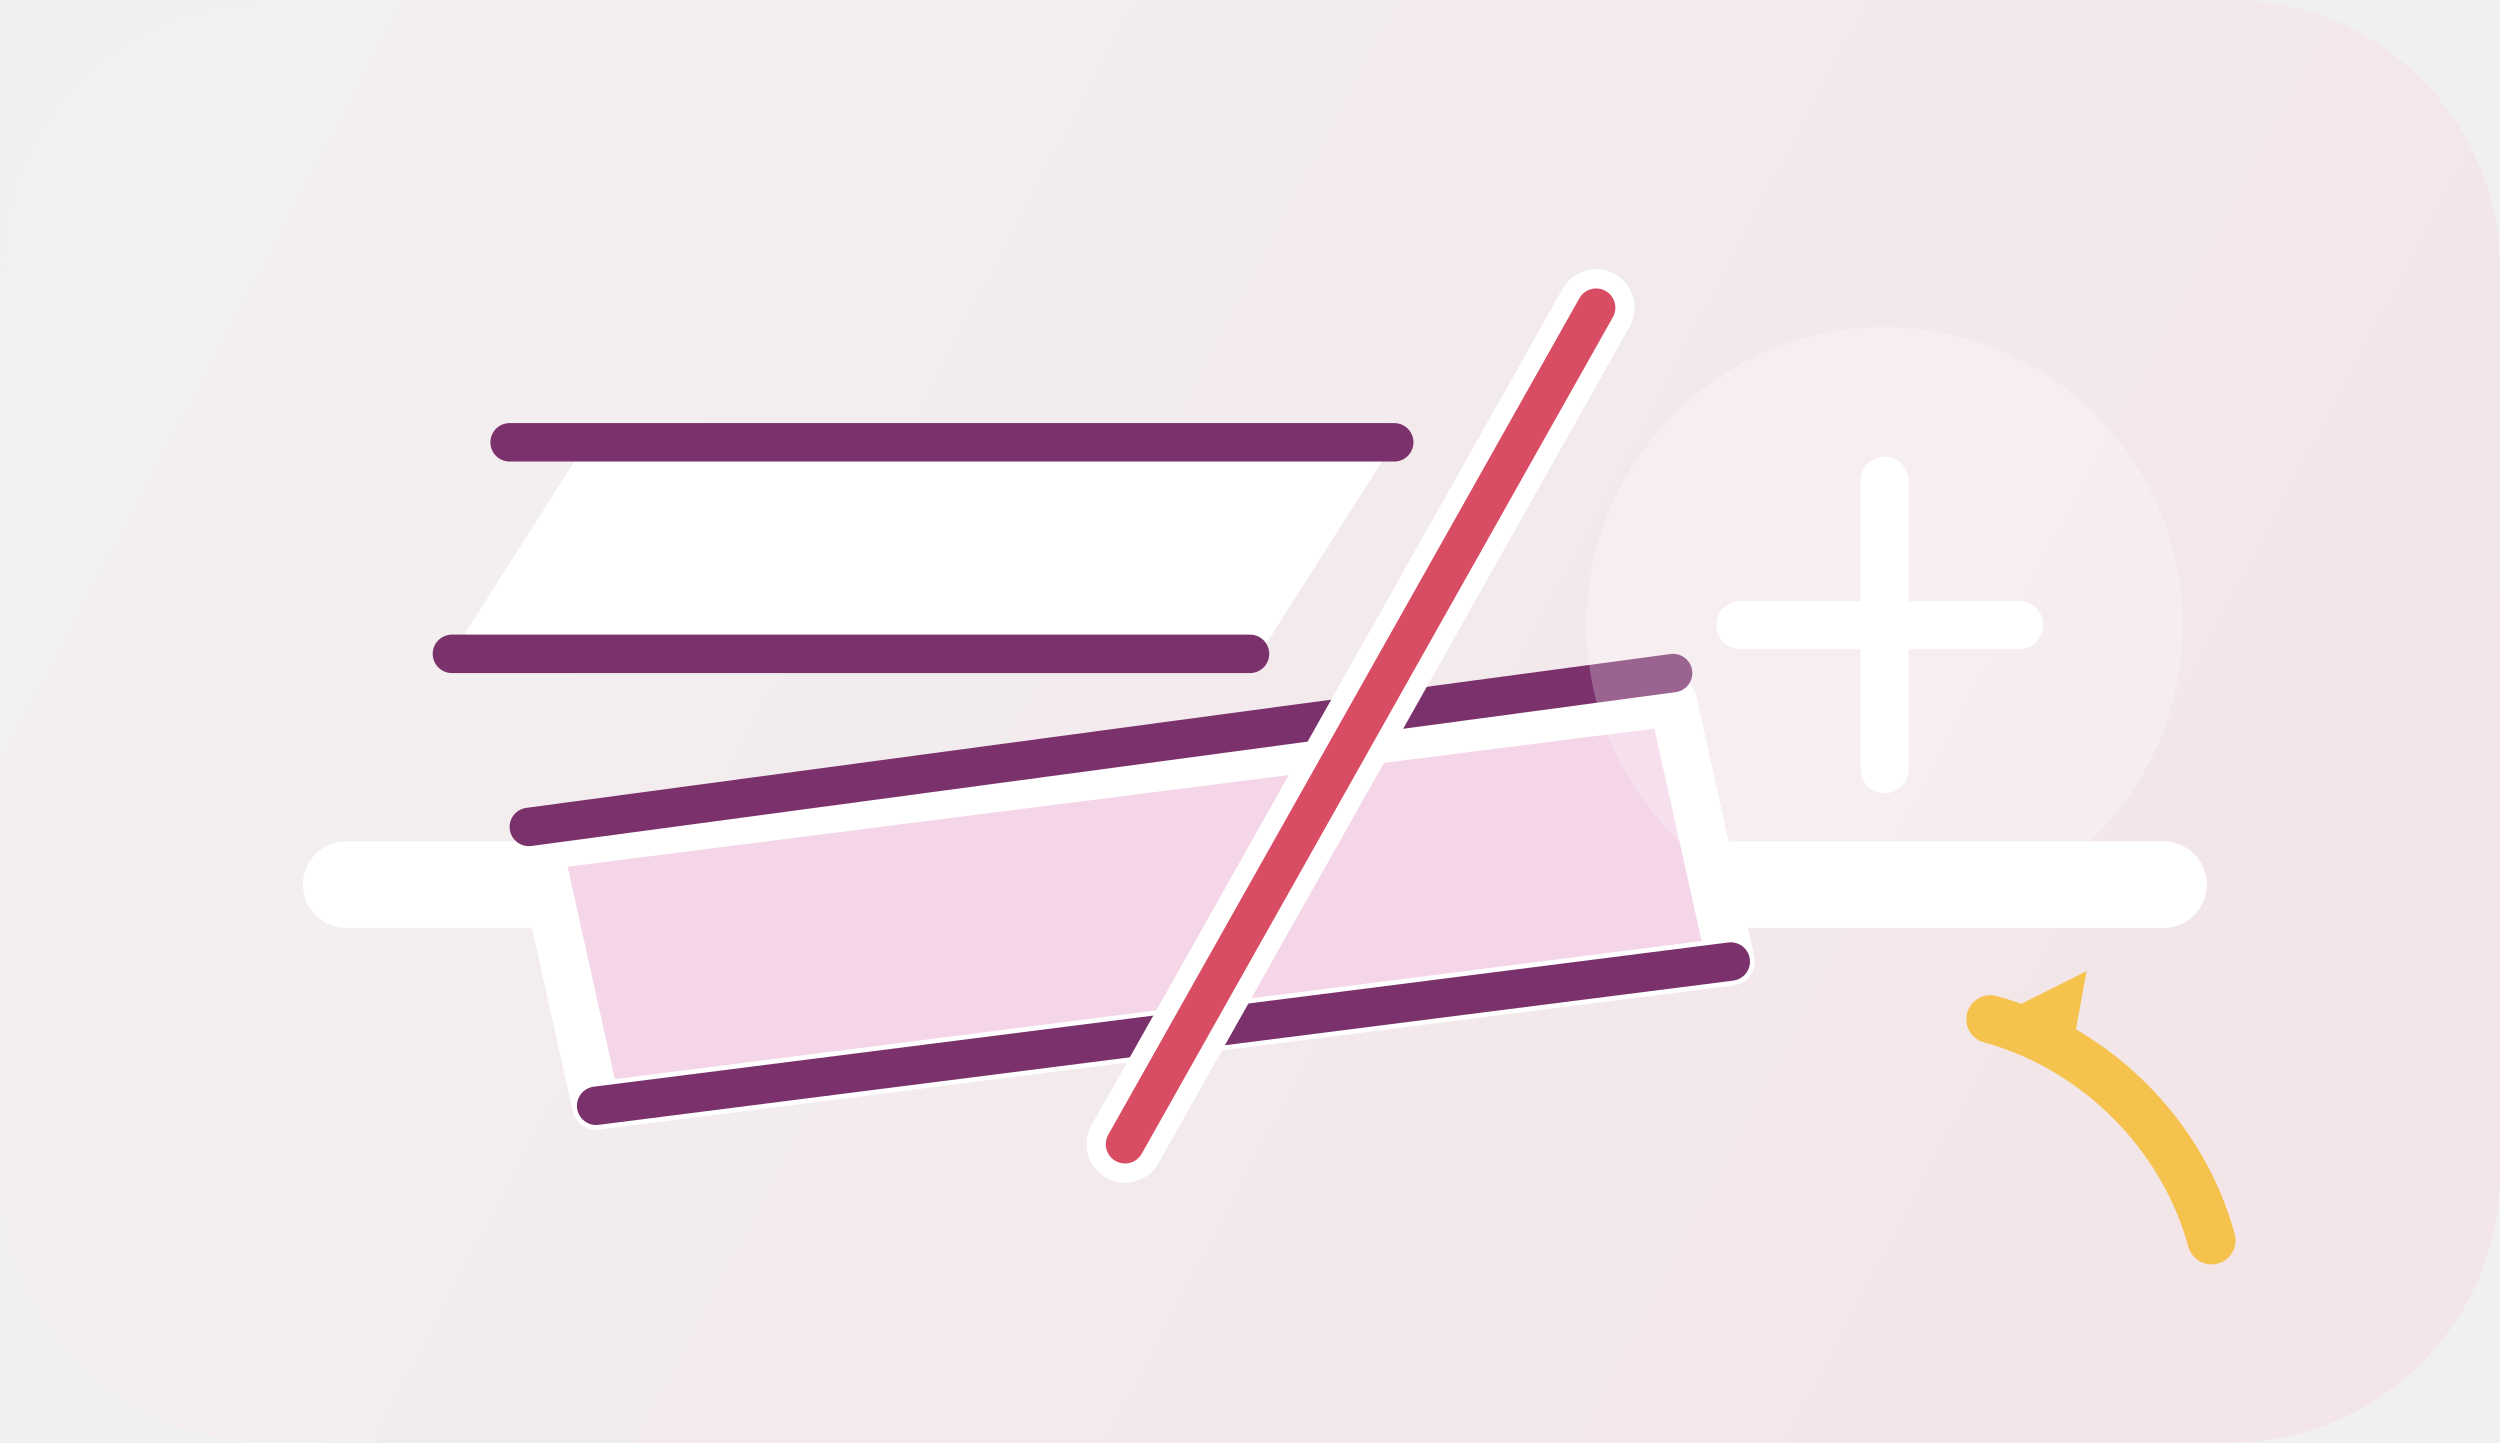
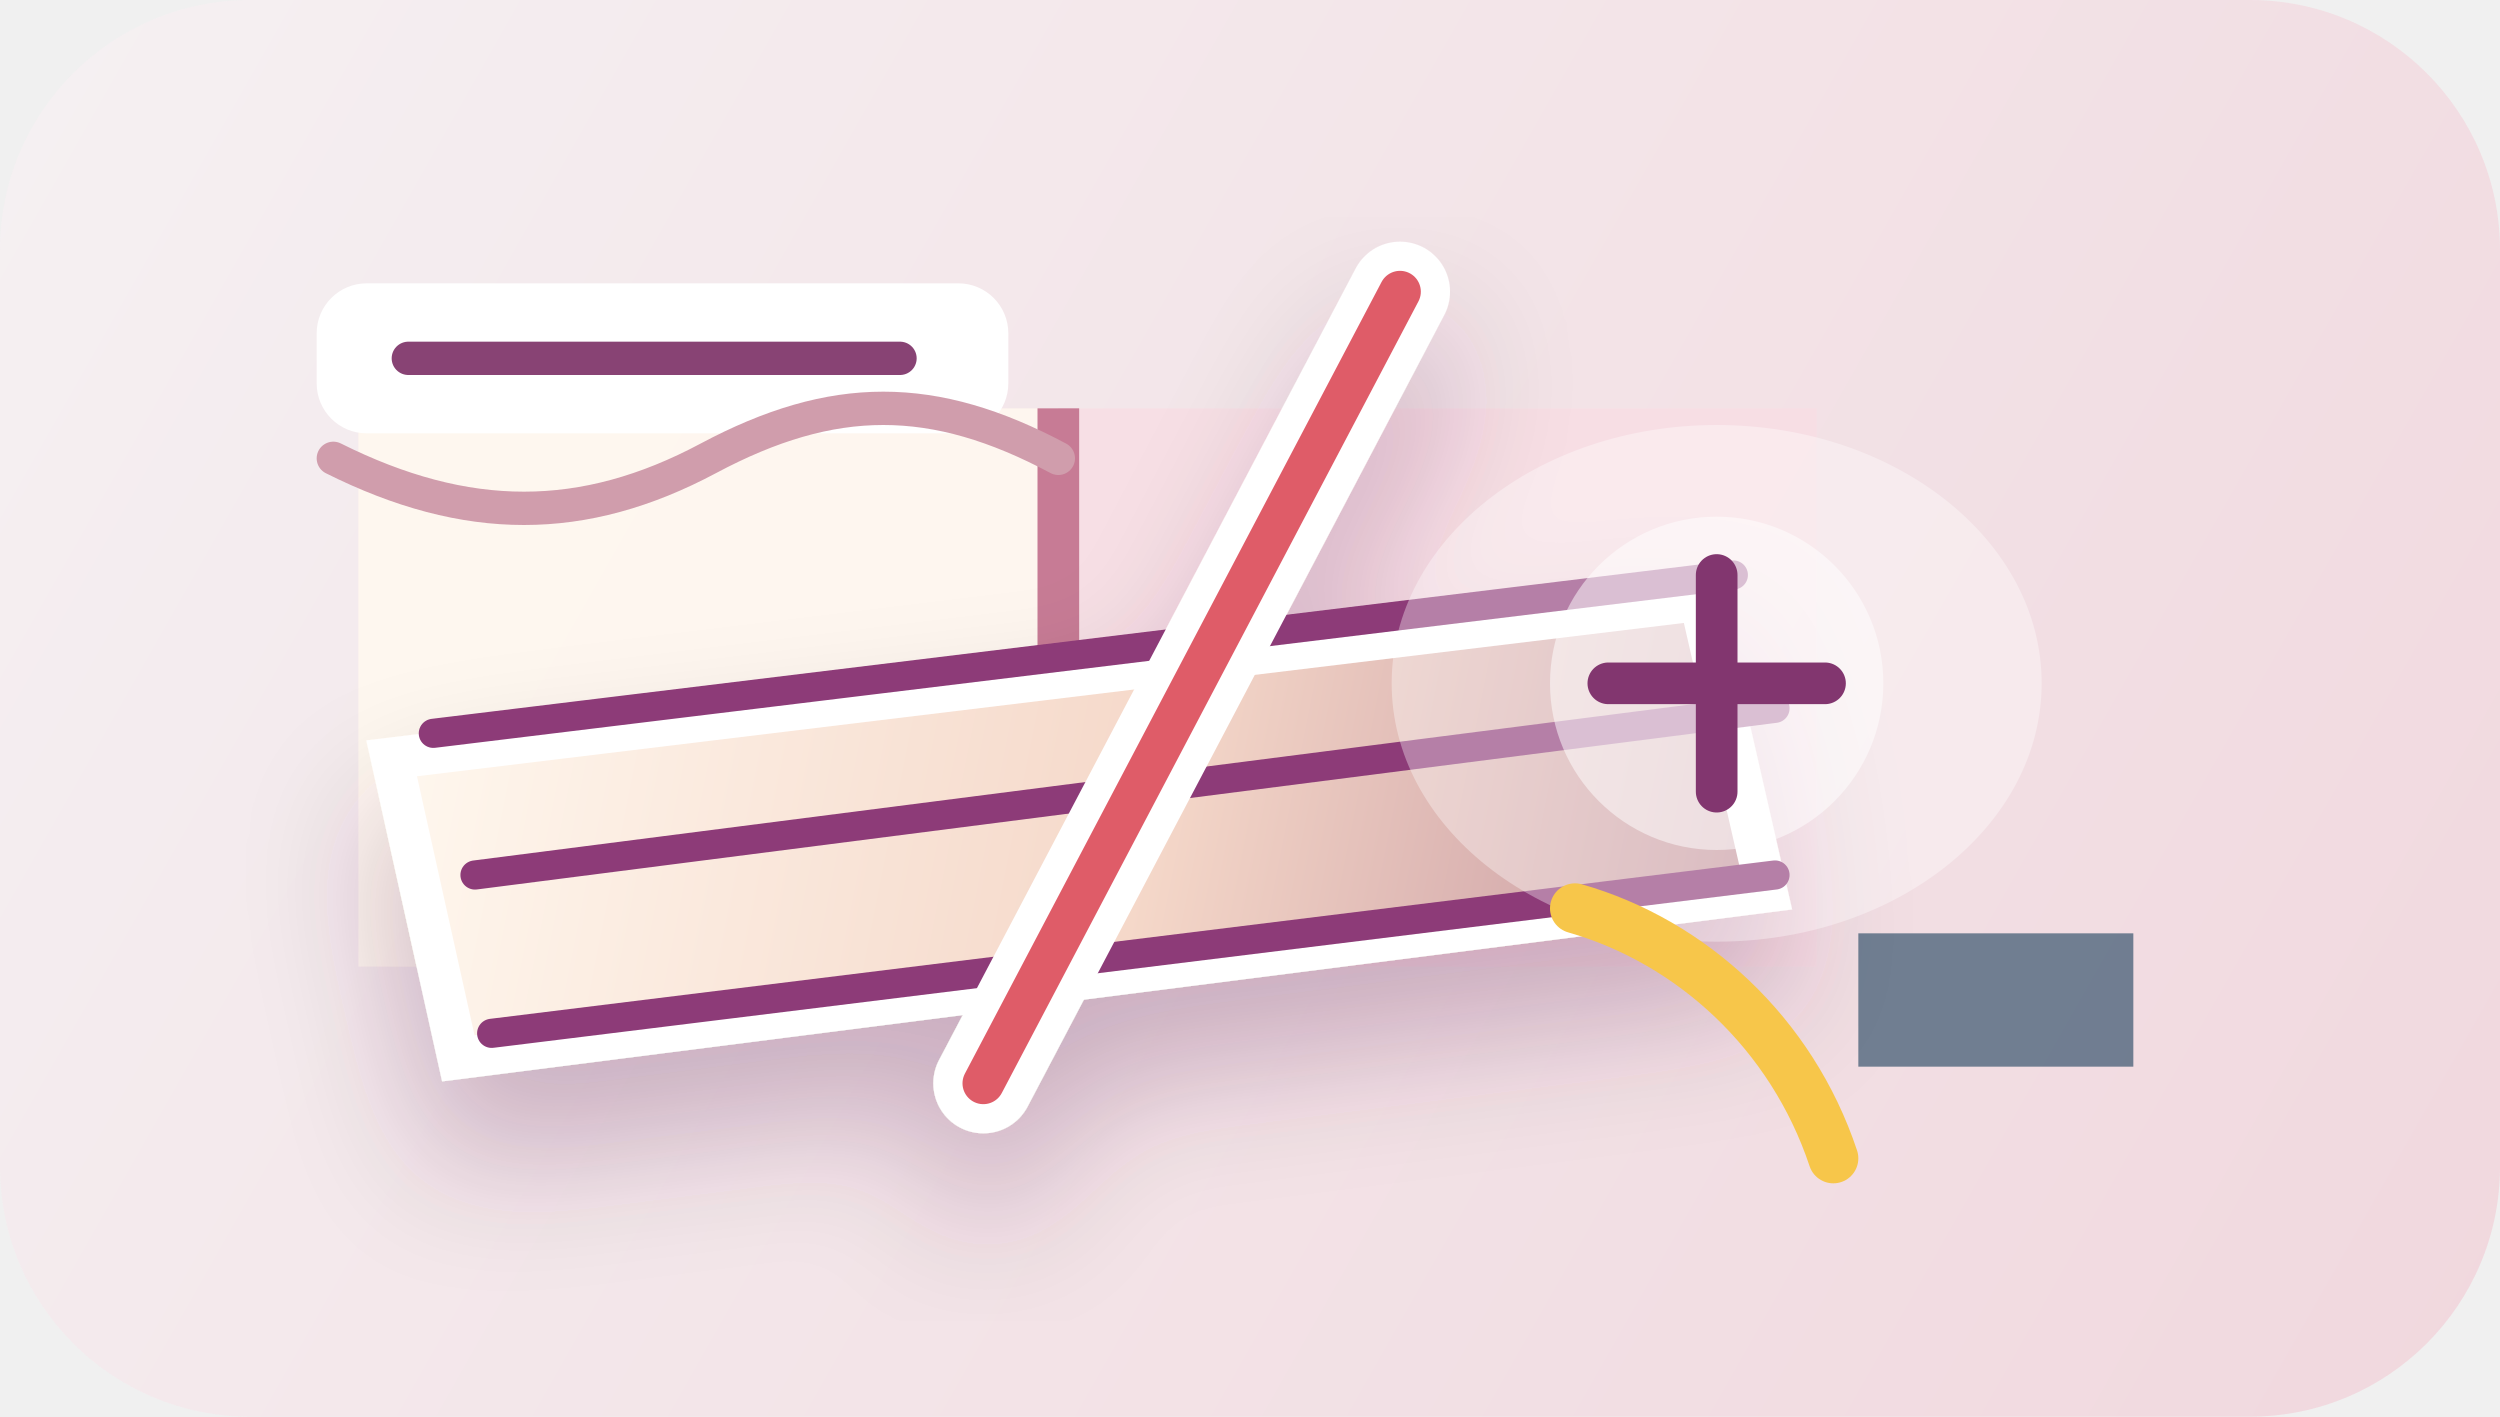
- <svg xmlns="http://www.w3.org/2000/svg" viewBox="0 0 260 150" role="img" aria-labelledby="title desc">
+ <svg xmlns="http://www.w3.org/2000/svg" viewBox="0 0 300 170" role="img" aria-labelledby="title desc">
  <defs>
-     <linearGradient id="trimBg" x1="28" y1="22" x2="232" y2="130" gradientUnits="userSpaceOnUse">
-       <stop stop-color="#fff0f6" />
-       <stop offset="1" stop-color="#ffc0cd" />
+     <linearGradient id="trimBg" x1="0" y1="0" x2="300" y2="170" gradientUnits="userSpaceOnUse">
+       <stop stop-color="#fff2f7" />
+       <stop offset="1" stop-color="#f3a9bb" />
    </linearGradient>
+     <linearGradient id="molding" x1="47" y1="83" x2="228" y2="119" gradientUnits="userSpaceOnUse">
+       <stop stop-color="#fff8ef" />
+       <stop offset=".5" stop-color="#f5d8c9" />
+       <stop offset="1" stop-color="#b98594" />
+     </linearGradient>
+     <filter id="shadow" x="-20%" y="-20%" width="140%" height="150%">
+       <feDropShadow dx="0" dy="10" stdDeviation="8" flood-color="#4b123e" flood-opacity=".24" />
+     </filter>
  </defs>
-   <rect width="260" height="150" rx="28" fill="url(#trimBg)" opacity=".22" />
-   <path d="M36 92h189" stroke="#ffffff" stroke-width="9" stroke-linecap="round" />
-   <path d="M56 88 174 73l6 27L62 115Z" fill="#f4d6e8" stroke="#ffffff" stroke-width="5" stroke-linejoin="round" />
-   <path d="M55 86 174 70M62 115l118-15" stroke="#7b326c" stroke-width="4" stroke-linecap="round" />
-   <path d="M117 119 166 32" stroke="#ffffff" stroke-width="8" stroke-linecap="round" />
-   <path d="M117 119 166 32" stroke="#d84c64" stroke-width="4" stroke-linecap="round" />
-   <path d="M61 46h84l-14 22H47Z" fill="#ffffff" />
-   <path d="M53 46h92M47 68h83" stroke="#7b326c" stroke-width="4" stroke-linecap="round" />
-   <circle cx="196" cy="65" r="31" fill="#ffffff" opacity=".24" />
-   <path d="M181 65h29M196 50v30" stroke="#ffffff" stroke-width="5" stroke-linecap="round" />
-   <path d="M207 106c11 3 20 12 23 23" fill="none" stroke="#f4c24d" stroke-width="5" stroke-linecap="round" />
-   <path d="M215 112 207 106l10-5" fill="#f4c24d" />
+   <rect width="300" height="170" rx="30" fill="url(#trimBg)" opacity=".34" />
+   <path d="M43 49h84v67H43Z" fill="#fff8ef" opacity=".88" />
+   <path d="M127 49h91v67h-91Z" fill="#f8dce3" opacity=".72" />
+   <path d="M127 49v67" stroke="#c77b95" stroke-width="5" />
+   <g filter="url(#shadow)">
+     <path d="M47 91 204 72l8 35-157 20Z" fill="url(#molding)" stroke="#ffffff" stroke-width="5" />
+     <path d="M52 88 208 69M57 105l156-20M59 124l154-19" stroke="#8d3b78" stroke-width="3.5" stroke-linecap="round" />
+     <path d="M118 130 168 35" stroke="#ffffff" stroke-width="12" stroke-linecap="round" />
+     <path d="M118 130 168 35" stroke="#df5b68" stroke-width="5" stroke-linecap="round" />
+   </g>
+   <g>
+     <ellipse cx="206" cy="82" rx="39" ry="31" fill="#ffffff" opacity=".35" />
+     <circle cx="206" cy="82" r="20" fill="#ffffff" opacity=".5" />
+     <path d="M193 82h26M206 69v26" stroke="#82366f" stroke-width="5" stroke-linecap="round" />
+     <path d="M189 109c14 4 26 15 31 30" fill="none" stroke="#f7c64a" stroke-width="6" stroke-linecap="round" />
+   </g>
+   <g>
+     <rect x="38" y="34" width="83" height="18" rx="6" fill="#ffffff" />
+     <path d="M49 43h59" stroke="#884374" stroke-width="4" stroke-linecap="round" />
+     <path d="M40 55c16 8 30 8 45 0s27-8 42 0" fill="none" stroke="#d09dac" stroke-width="4" stroke-linecap="round" />
+   </g>
+   <path d="M223 112h33v16h-33Z" fill="#06304f" opacity=".55" />
</svg>
